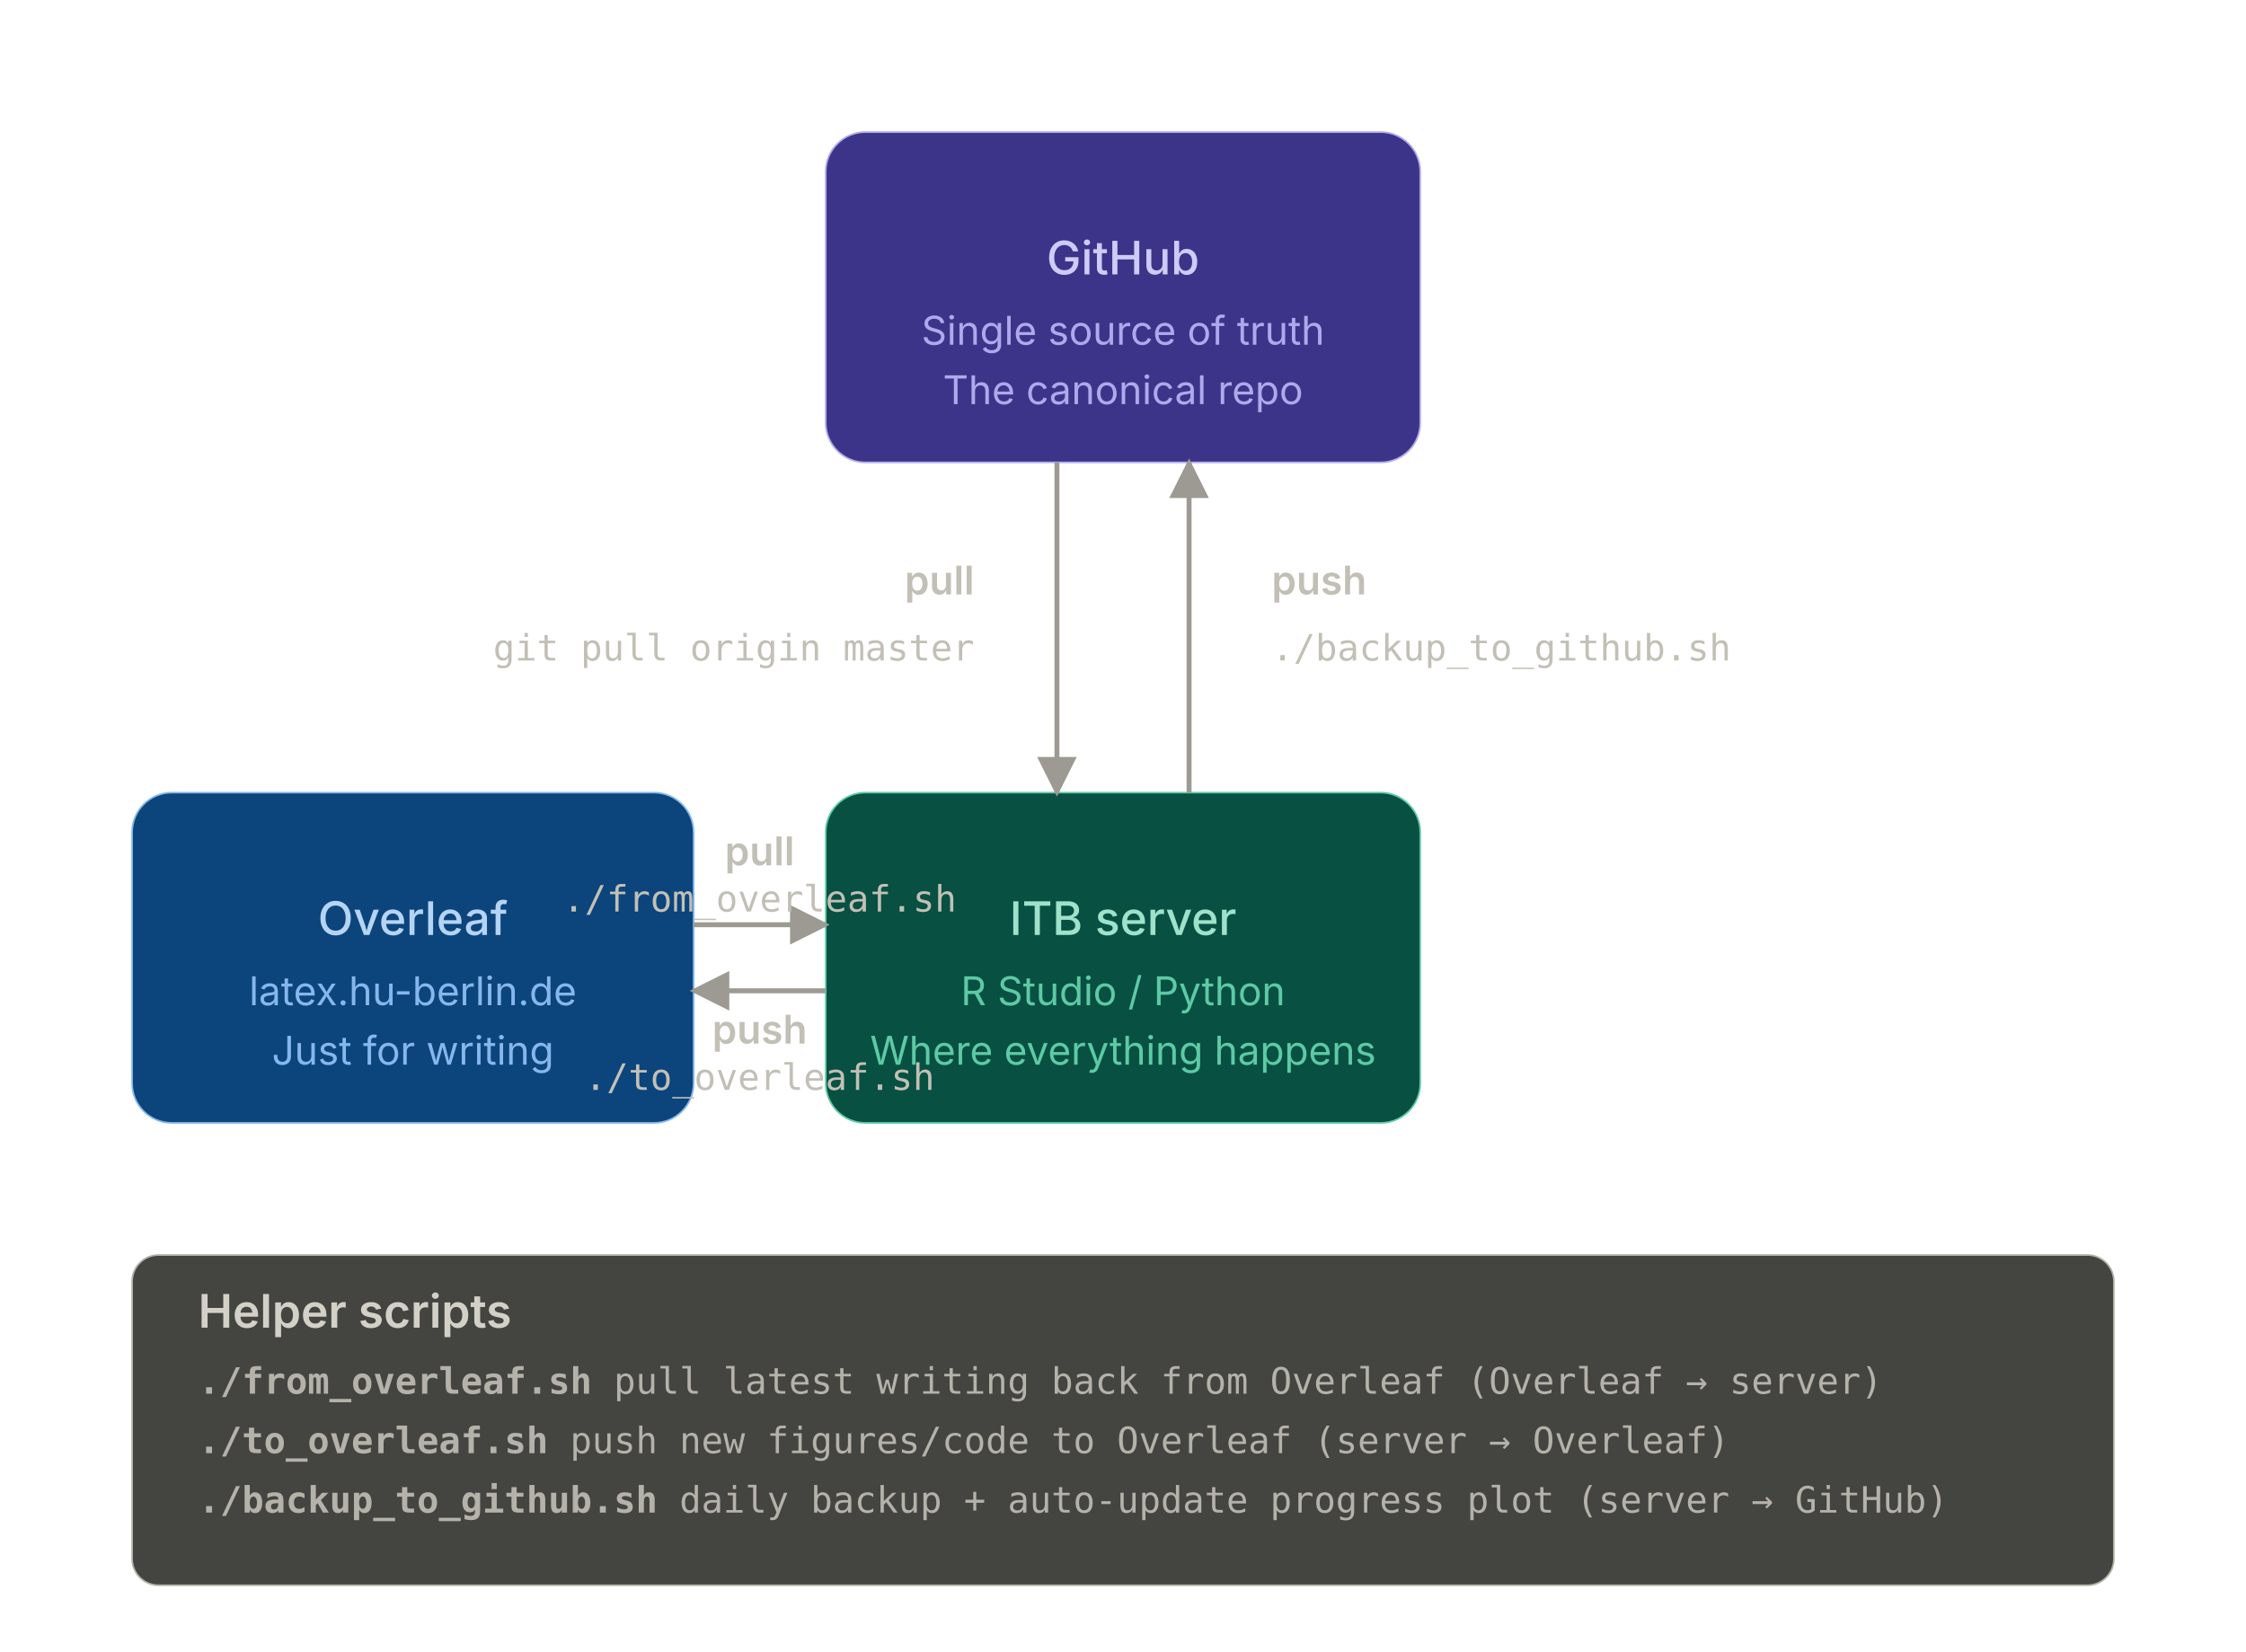
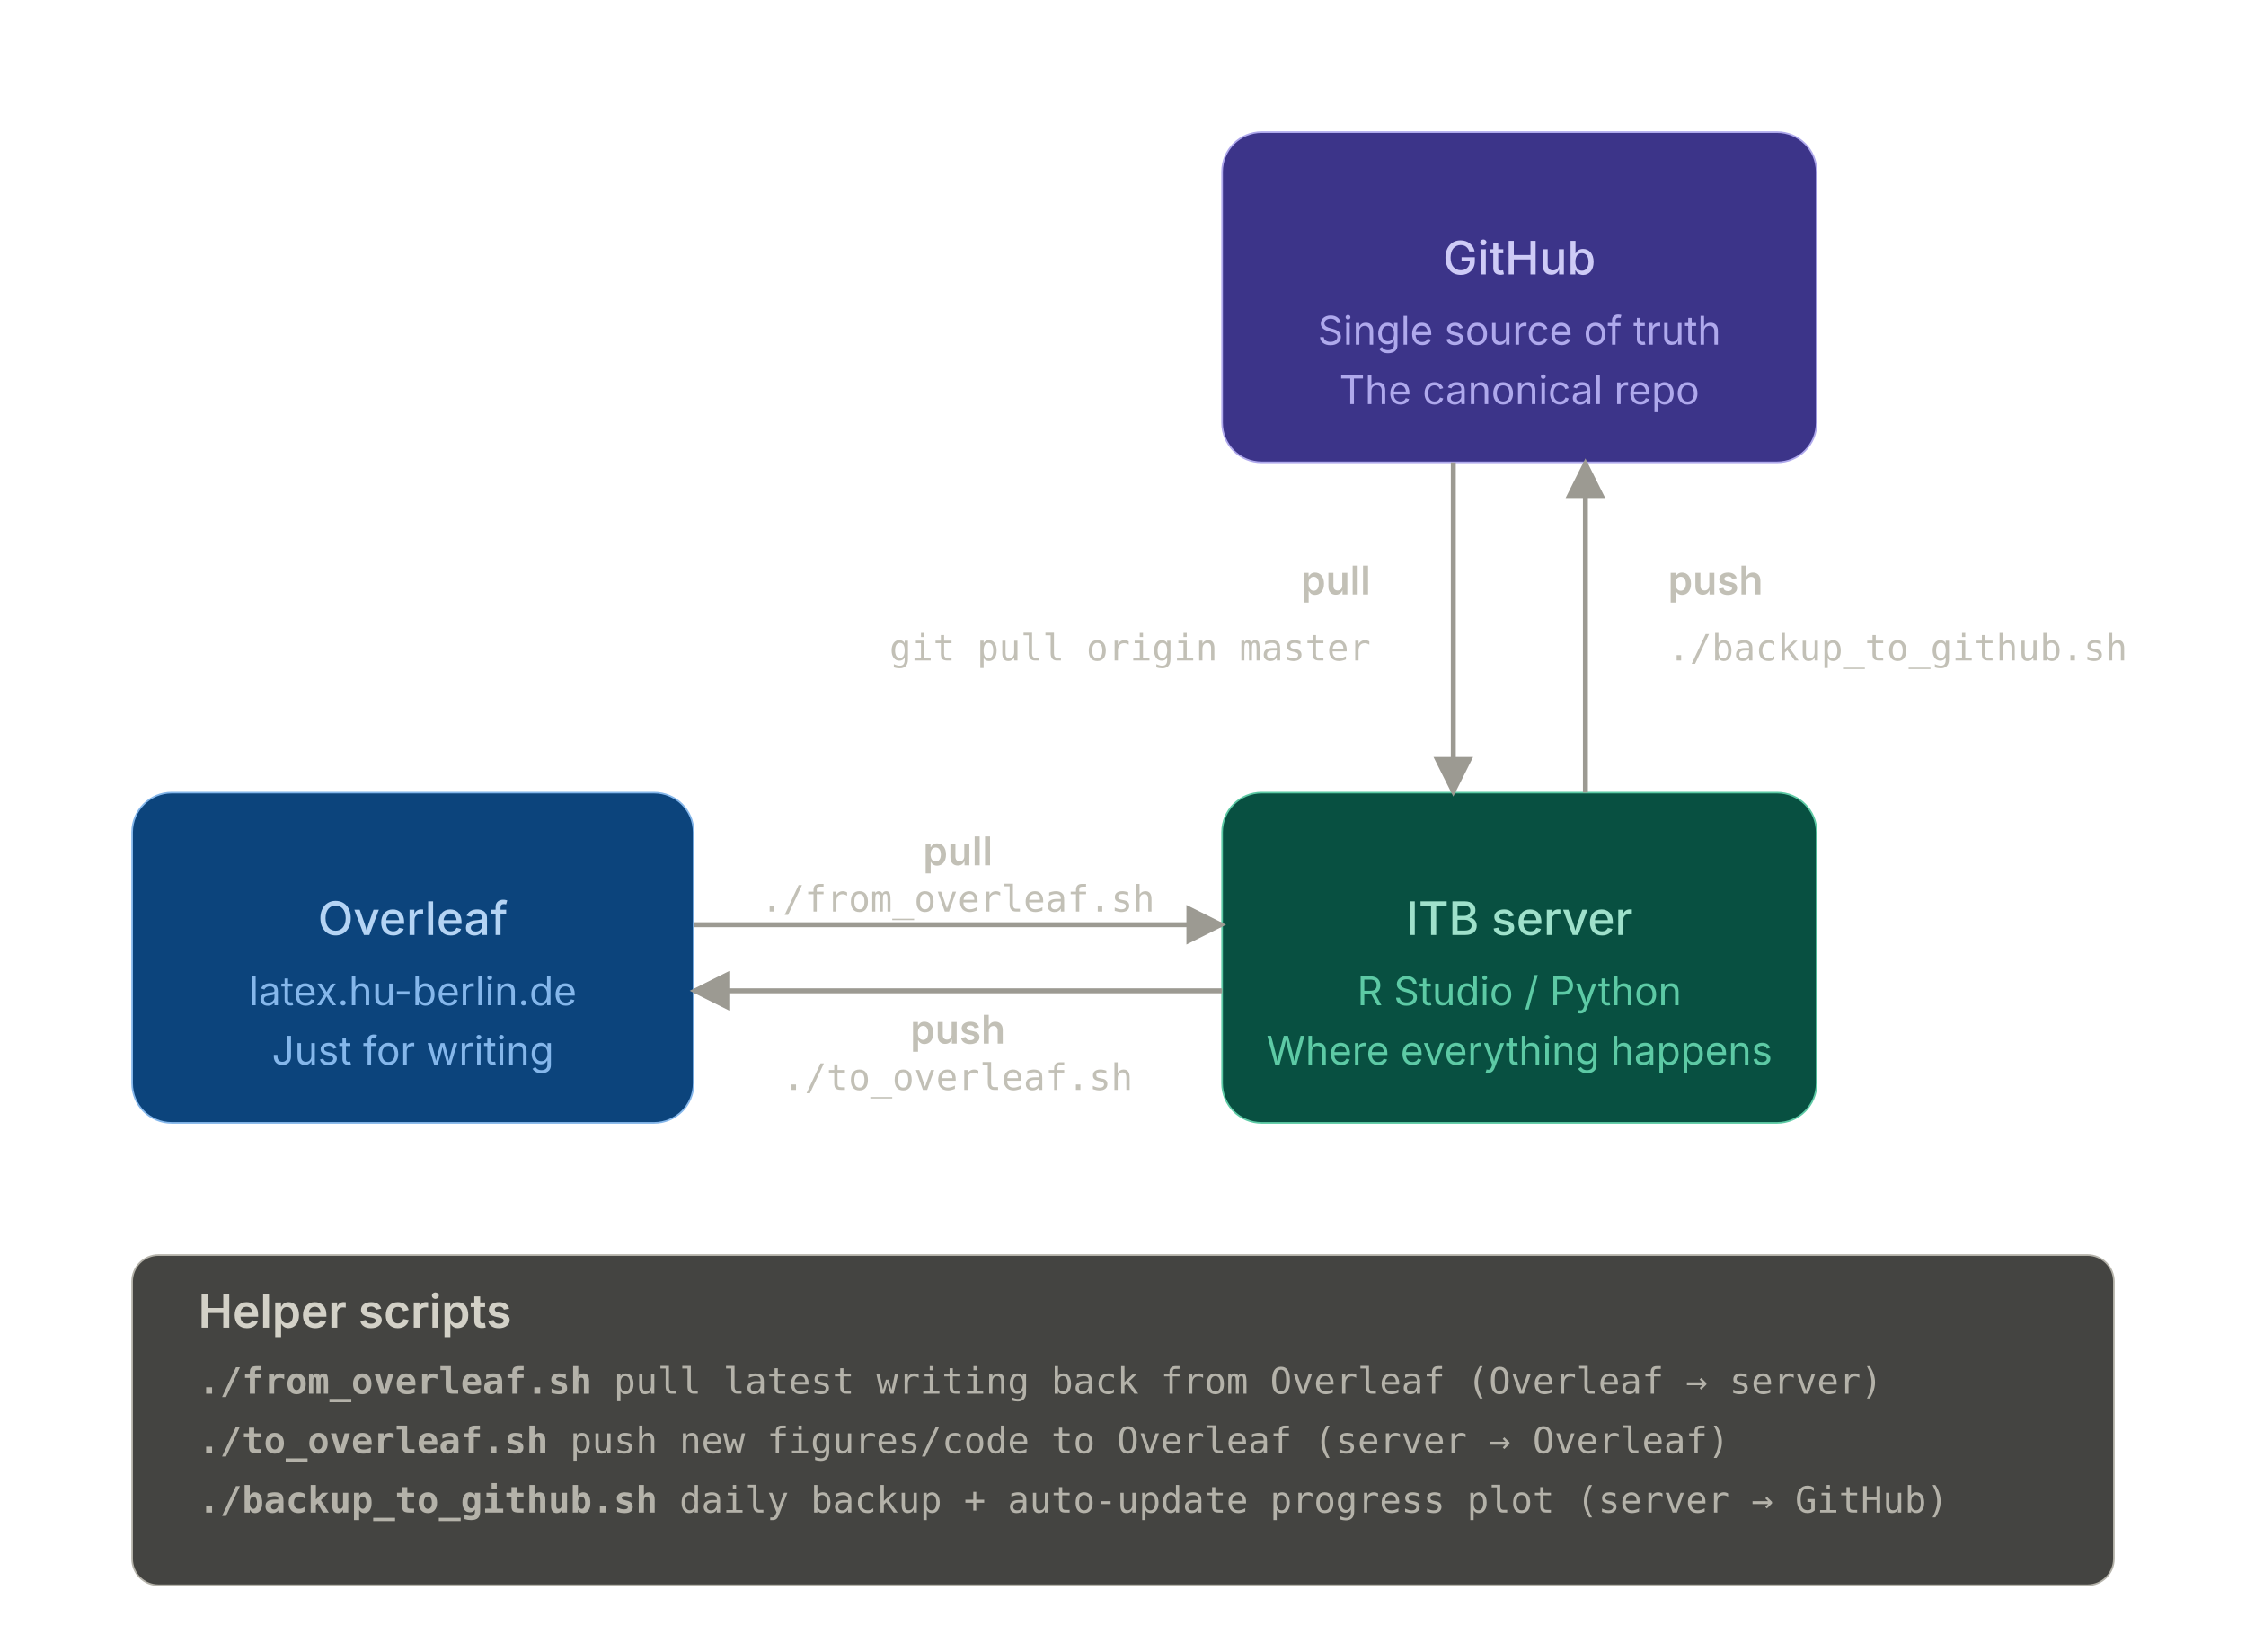
<svg xmlns="http://www.w3.org/2000/svg" width="100%" viewBox="0 0 680 500" role="img" style="">
  <defs>
    <marker id="arrow" viewBox="0 0 10 10" refX="9" refY="5" markerWidth="8" markerHeight="8" orient="auto-start-reverse">
      <path d="M0 0L10 5L0 10z" fill="rgb(156, 154, 146)" />
    </marker>
  </defs>
  <g style="fill:rgb(0, 0, 0);stroke:none;color:rgb(255, 255, 255);stroke-width:1px;stroke-linecap:butt;stroke-linejoin:miter;opacity:1;font-family:&quot;Anthropic Sans&quot;, -apple-system, &quot;system-ui&quot;, &quot;Segoe UI&quot;, sans-serif;font-size:16px;font-weight:400;text-anchor:start;dominant-baseline:auto">
-     <rect x="250" y="40" width="180" height="100" rx="12" stroke-width="0.5" style="fill:rgb(60, 52, 137);stroke:rgb(175, 169, 236);color:rgb(255, 255, 255);stroke-width:0.5px;stroke-linecap:butt;stroke-linejoin:miter;opacity:1;font-family:&quot;Anthropic Sans&quot;, -apple-system, &quot;system-ui&quot;, &quot;Segoe UI&quot;, sans-serif;font-size:16px;font-weight:400;text-anchor:start;dominant-baseline:auto" />
-     <text x="340" y="78" text-anchor="middle" dominant-baseline="central" style="fill:rgb(206, 203, 246);stroke:none;color:rgb(255, 255, 255);stroke-width:1px;stroke-linecap:butt;stroke-linejoin:miter;opacity:1;font-family:&quot;Anthropic Sans&quot;, -apple-system, &quot;system-ui&quot;, &quot;Segoe UI&quot;, sans-serif;font-size:14px;font-weight:500;text-anchor:middle;dominant-baseline:central">GitHub</text>
-     <text x="340" y="100" text-anchor="middle" dominant-baseline="central" style="fill:rgb(175, 169, 236);stroke:none;color:rgb(255, 255, 255);stroke-width:1px;stroke-linecap:butt;stroke-linejoin:miter;opacity:1;font-family:&quot;Anthropic Sans&quot;, -apple-system, &quot;system-ui&quot;, &quot;Segoe UI&quot;, sans-serif;font-size:12px;font-weight:400;text-anchor:middle;dominant-baseline:central">Single source of truth</text>
-     <text x="340" y="118" text-anchor="middle" dominant-baseline="central" style="fill:rgb(175, 169, 236);stroke:none;color:rgb(255, 255, 255);stroke-width:1px;stroke-linecap:butt;stroke-linejoin:miter;opacity:1;font-family:&quot;Anthropic Sans&quot;, -apple-system, &quot;system-ui&quot;, &quot;Segoe UI&quot;, sans-serif;font-size:12px;font-weight:400;text-anchor:middle;dominant-baseline:central">The canonical repo</text>
+     <rect x="370" y="40" width="180" height="100" rx="12" stroke-width="0.5" style="fill:rgb(60, 52, 137);stroke:rgb(175, 169, 236);color:rgb(255, 255, 255);stroke-width:0.5px;stroke-linecap:butt;stroke-linejoin:miter;opacity:1;font-family:&quot;Anthropic Sans&quot;, -apple-system, &quot;system-ui&quot;, &quot;Segoe UI&quot;, sans-serif;font-size:16px;font-weight:400;text-anchor:start;dominant-baseline:auto" />
+     <text x="460" y="78" text-anchor="middle" dominant-baseline="central" style="fill:rgb(206, 203, 246);stroke:none;color:rgb(255, 255, 255);stroke-width:1px;stroke-linecap:butt;stroke-linejoin:miter;opacity:1;font-family:&quot;Anthropic Sans&quot;, -apple-system, &quot;system-ui&quot;, &quot;Segoe UI&quot;, sans-serif;font-size:14px;font-weight:500;text-anchor:middle;dominant-baseline:central">GitHub</text>
+     <text x="460" y="100" text-anchor="middle" dominant-baseline="central" style="fill:rgb(175, 169, 236);stroke:none;color:rgb(255, 255, 255);stroke-width:1px;stroke-linecap:butt;stroke-linejoin:miter;opacity:1;font-family:&quot;Anthropic Sans&quot;, -apple-system, &quot;system-ui&quot;, &quot;Segoe UI&quot;, sans-serif;font-size:12px;font-weight:400;text-anchor:middle;dominant-baseline:central">Single source of truth</text>
+     <text x="460" y="118" text-anchor="middle" dominant-baseline="central" style="fill:rgb(175, 169, 236);stroke:none;color:rgb(255, 255, 255);stroke-width:1px;stroke-linecap:butt;stroke-linejoin:miter;opacity:1;font-family:&quot;Anthropic Sans&quot;, -apple-system, &quot;system-ui&quot;, &quot;Segoe UI&quot;, sans-serif;font-size:12px;font-weight:400;text-anchor:middle;dominant-baseline:central">The canonical repo</text>
  </g>
  <g style="fill:rgb(0, 0, 0);stroke:none;color:rgb(255, 255, 255);stroke-width:1px;stroke-linecap:butt;stroke-linejoin:miter;opacity:1;font-family:&quot;Anthropic Sans&quot;, -apple-system, &quot;system-ui&quot;, &quot;Segoe UI&quot;, sans-serif;font-size:16px;font-weight:400;text-anchor:start;dominant-baseline:auto">
-     <rect x="250" y="240" width="180" height="100" rx="12" stroke-width="0.5" style="fill:rgb(8, 80, 65);stroke:rgb(93, 202, 165);color:rgb(255, 255, 255);stroke-width:0.5px;stroke-linecap:butt;stroke-linejoin:miter;opacity:1;font-family:&quot;Anthropic Sans&quot;, -apple-system, &quot;system-ui&quot;, &quot;Segoe UI&quot;, sans-serif;font-size:16px;font-weight:400;text-anchor:start;dominant-baseline:auto" />
-     <text x="340" y="278" text-anchor="middle" dominant-baseline="central" style="fill:rgb(159, 225, 203);stroke:none;color:rgb(255, 255, 255);stroke-width:1px;stroke-linecap:butt;stroke-linejoin:miter;opacity:1;font-family:&quot;Anthropic Sans&quot;, -apple-system, &quot;system-ui&quot;, &quot;Segoe UI&quot;, sans-serif;font-size:14px;font-weight:500;text-anchor:middle;dominant-baseline:central">ITB server</text>
-     <text x="340" y="300" text-anchor="middle" dominant-baseline="central" style="fill:rgb(93, 202, 165);stroke:none;color:rgb(255, 255, 255);stroke-width:1px;stroke-linecap:butt;stroke-linejoin:miter;opacity:1;font-family:&quot;Anthropic Sans&quot;, -apple-system, &quot;system-ui&quot;, &quot;Segoe UI&quot;, sans-serif;font-size:12px;font-weight:400;text-anchor:middle;dominant-baseline:central">R Studio / Python</text>
-     <text x="340" y="318" text-anchor="middle" dominant-baseline="central" style="fill:rgb(93, 202, 165);stroke:none;color:rgb(255, 255, 255);stroke-width:1px;stroke-linecap:butt;stroke-linejoin:miter;opacity:1;font-family:&quot;Anthropic Sans&quot;, -apple-system, &quot;system-ui&quot;, &quot;Segoe UI&quot;, sans-serif;font-size:12px;font-weight:400;text-anchor:middle;dominant-baseline:central">Where everything happens</text>
+     <rect x="370" y="240" width="180" height="100" rx="12" stroke-width="0.5" style="fill:rgb(8, 80, 65);stroke:rgb(93, 202, 165);color:rgb(255, 255, 255);stroke-width:0.5px;stroke-linecap:butt;stroke-linejoin:miter;opacity:1;font-family:&quot;Anthropic Sans&quot;, -apple-system, &quot;system-ui&quot;, &quot;Segoe UI&quot;, sans-serif;font-size:16px;font-weight:400;text-anchor:start;dominant-baseline:auto" />
+     <text x="460" y="278" text-anchor="middle" dominant-baseline="central" style="fill:rgb(159, 225, 203);stroke:none;color:rgb(255, 255, 255);stroke-width:1px;stroke-linecap:butt;stroke-linejoin:miter;opacity:1;font-family:&quot;Anthropic Sans&quot;, -apple-system, &quot;system-ui&quot;, &quot;Segoe UI&quot;, sans-serif;font-size:14px;font-weight:500;text-anchor:middle;dominant-baseline:central">ITB server</text>
+     <text x="460" y="300" text-anchor="middle" dominant-baseline="central" style="fill:rgb(93, 202, 165);stroke:none;color:rgb(255, 255, 255);stroke-width:1px;stroke-linecap:butt;stroke-linejoin:miter;opacity:1;font-family:&quot;Anthropic Sans&quot;, -apple-system, &quot;system-ui&quot;, &quot;Segoe UI&quot;, sans-serif;font-size:12px;font-weight:400;text-anchor:middle;dominant-baseline:central">R Studio / Python</text>
+     <text x="460" y="318" text-anchor="middle" dominant-baseline="central" style="fill:rgb(93, 202, 165);stroke:none;color:rgb(255, 255, 255);stroke-width:1px;stroke-linecap:butt;stroke-linejoin:miter;opacity:1;font-family:&quot;Anthropic Sans&quot;, -apple-system, &quot;system-ui&quot;, &quot;Segoe UI&quot;, sans-serif;font-size:12px;font-weight:400;text-anchor:middle;dominant-baseline:central">Where everything happens</text>
  </g>
  <g style="fill:rgb(0, 0, 0);stroke:none;color:rgb(255, 255, 255);stroke-width:1px;stroke-linecap:butt;stroke-linejoin:miter;opacity:1;font-family:&quot;Anthropic Sans&quot;, -apple-system, &quot;system-ui&quot;, &quot;Segoe UI&quot;, sans-serif;font-size:16px;font-weight:400;text-anchor:start;dominant-baseline:auto">
    <rect x="40" y="240" width="170" height="100" rx="12" stroke-width="0.5" style="fill:rgb(12, 68, 124);stroke:rgb(133, 183, 235);color:rgb(255, 255, 255);stroke-width:0.5px;stroke-linecap:butt;stroke-linejoin:miter;opacity:1;font-family:&quot;Anthropic Sans&quot;, -apple-system, &quot;system-ui&quot;, &quot;Segoe UI&quot;, sans-serif;font-size:16px;font-weight:400;text-anchor:start;dominant-baseline:auto" />
    <text x="125" y="278" text-anchor="middle" dominant-baseline="central" style="fill:rgb(181, 212, 244);stroke:none;color:rgb(255, 255, 255);stroke-width:1px;stroke-linecap:butt;stroke-linejoin:miter;opacity:1;font-family:&quot;Anthropic Sans&quot;, -apple-system, &quot;system-ui&quot;, &quot;Segoe UI&quot;, sans-serif;font-size:14px;font-weight:500;text-anchor:middle;dominant-baseline:central">Overleaf</text>
    <text x="125" y="300" text-anchor="middle" dominant-baseline="central" style="fill:rgb(133, 183, 235);stroke:none;color:rgb(255, 255, 255);stroke-width:1px;stroke-linecap:butt;stroke-linejoin:miter;opacity:1;font-family:&quot;Anthropic Sans&quot;, -apple-system, &quot;system-ui&quot;, &quot;Segoe UI&quot;, sans-serif;font-size:12px;font-weight:400;text-anchor:middle;dominant-baseline:central">latex.hu-berlin.de</text>
    <text x="125" y="318" text-anchor="middle" dominant-baseline="central" style="fill:rgb(133, 183, 235);stroke:none;color:rgb(255, 255, 255);stroke-width:1px;stroke-linecap:butt;stroke-linejoin:miter;opacity:1;font-family:&quot;Anthropic Sans&quot;, -apple-system, &quot;system-ui&quot;, &quot;Segoe UI&quot;, sans-serif;font-size:12px;font-weight:400;text-anchor:middle;dominant-baseline:central">Just for writing</text>
  </g>
-   <line x1="320" y1="140" x2="320" y2="240" marker-end="url(#arrow)" style="fill:none;stroke:rgb(156, 154, 146);color:rgb(255, 255, 255);stroke-width:1.5px;stroke-linecap:butt;stroke-linejoin:miter;opacity:1;font-family:&quot;Anthropic Sans&quot;, -apple-system, &quot;system-ui&quot;, &quot;Segoe UI&quot;, sans-serif;font-size:16px;font-weight:400;text-anchor:start;dominant-baseline:auto" />
-   <text x="295" y="180" text-anchor="end" style="fill:rgb(194, 192, 182);stroke:none;font-family:&quot;Anthropic Sans&quot;, -apple-system, &quot;system-ui&quot;, &quot;Segoe UI&quot;, sans-serif;font-size:12px;font-weight:600;text-anchor:end;dominant-baseline:auto">pull</text>
-   <text x="295" y="200" text-anchor="end" style="fill:rgb(194, 192, 182);stroke:none;font-family:ui-monospace, &quot;SF Mono&quot;, Menlo, Consolas, monospace;font-size:11px;font-weight:400;text-anchor:end;dominant-baseline:auto">git pull origin master</text>
-   <line x1="360" y1="240" x2="360" y2="140" marker-end="url(#arrow)" style="fill:none;stroke:rgb(156, 154, 146);color:rgb(255, 255, 255);stroke-width:1.5px;stroke-linecap:butt;stroke-linejoin:miter;opacity:1;font-family:&quot;Anthropic Sans&quot;, -apple-system, &quot;system-ui&quot;, &quot;Segoe UI&quot;, sans-serif;font-size:16px;font-weight:400;text-anchor:start;dominant-baseline:auto" />
-   <text x="385" y="180" text-anchor="start" style="fill:rgb(194, 192, 182);stroke:none;font-family:&quot;Anthropic Sans&quot;, -apple-system, &quot;system-ui&quot;, &quot;Segoe UI&quot;, sans-serif;font-size:12px;font-weight:600;text-anchor:start;dominant-baseline:auto">push</text>
-   <text x="385" y="200" text-anchor="start" style="fill:rgb(194, 192, 182);stroke:none;font-family:ui-monospace, &quot;SF Mono&quot;, Menlo, Consolas, monospace;font-size:11px;font-weight:400;text-anchor:start;dominant-baseline:auto">./backup_to_github.sh</text>
-   <line x1="210" y1="280" x2="250" y2="280" marker-end="url(#arrow)" style="fill:none;stroke:rgb(156, 154, 146);color:rgb(255, 255, 255);stroke-width:1.5px;stroke-linecap:butt;stroke-linejoin:miter;opacity:1;font-family:&quot;Anthropic Sans&quot;, -apple-system, &quot;system-ui&quot;, &quot;Segoe UI&quot;, sans-serif;font-size:16px;font-weight:400;text-anchor:start;dominant-baseline:auto" />
-   <text x="230" y="262" text-anchor="middle" style="fill:rgb(194, 192, 182);stroke:none;font-family:&quot;Anthropic Sans&quot;, -apple-system, &quot;system-ui&quot;, &quot;Segoe UI&quot;, sans-serif;font-size:12px;font-weight:600;text-anchor:middle;dominant-baseline:auto">pull</text>
-   <text x="230" y="276" text-anchor="middle" style="fill:rgb(194, 192, 182);stroke:none;font-family:ui-monospace, &quot;SF Mono&quot;, Menlo, Consolas, monospace;font-size:11px;font-weight:400;text-anchor:middle;dominant-baseline:auto">./from_overleaf.sh</text>
-   <line x1="250" y1="300" x2="210" y2="300" marker-end="url(#arrow)" style="fill:none;stroke:rgb(156, 154, 146);color:rgb(255, 255, 255);stroke-width:1.5px;stroke-linecap:butt;stroke-linejoin:miter;opacity:1;font-family:&quot;Anthropic Sans&quot;, -apple-system, &quot;system-ui&quot;, &quot;Segoe UI&quot;, sans-serif;font-size:16px;font-weight:400;text-anchor:start;dominant-baseline:auto" />
-   <text x="230" y="316" text-anchor="middle" style="fill:rgb(194, 192, 182);stroke:none;font-family:&quot;Anthropic Sans&quot;, -apple-system, &quot;system-ui&quot;, &quot;Segoe UI&quot;, sans-serif;font-size:12px;font-weight:600;text-anchor:middle;dominant-baseline:auto">push</text>
-   <text x="230" y="330" text-anchor="middle" style="fill:rgb(194, 192, 182);stroke:none;font-family:ui-monospace, &quot;SF Mono&quot;, Menlo, Consolas, monospace;font-size:11px;font-weight:400;text-anchor:middle;dominant-baseline:auto">./to_overleaf.sh</text>
+   <line x1="440" y1="140" x2="440" y2="240" marker-end="url(#arrow)" style="fill:none;stroke:rgb(156, 154, 146);color:rgb(255, 255, 255);stroke-width:1.5px;stroke-linecap:butt;stroke-linejoin:miter;opacity:1;font-family:&quot;Anthropic Sans&quot;, -apple-system, &quot;system-ui&quot;, &quot;Segoe UI&quot;, sans-serif;font-size:16px;font-weight:400;text-anchor:start;dominant-baseline:auto" />
+   <text x="415" y="180" text-anchor="end" style="fill:rgb(194, 192, 182);stroke:none;font-family:&quot;Anthropic Sans&quot;, -apple-system, &quot;system-ui&quot;, &quot;Segoe UI&quot;, sans-serif;font-size:12px;font-weight:600;text-anchor:end;dominant-baseline:auto">pull</text>
+   <text x="415" y="200" text-anchor="end" style="fill:rgb(194, 192, 182);stroke:none;font-family:ui-monospace, &quot;SF Mono&quot;, Menlo, Consolas, monospace;font-size:11px;font-weight:400;text-anchor:end;dominant-baseline:auto">git pull origin master</text>
+   <line x1="480" y1="240" x2="480" y2="140" marker-end="url(#arrow)" style="fill:none;stroke:rgb(156, 154, 146);color:rgb(255, 255, 255);stroke-width:1.5px;stroke-linecap:butt;stroke-linejoin:miter;opacity:1;font-family:&quot;Anthropic Sans&quot;, -apple-system, &quot;system-ui&quot;, &quot;Segoe UI&quot;, sans-serif;font-size:16px;font-weight:400;text-anchor:start;dominant-baseline:auto" />
+   <text x="505" y="180" text-anchor="start" style="fill:rgb(194, 192, 182);stroke:none;font-family:&quot;Anthropic Sans&quot;, -apple-system, &quot;system-ui&quot;, &quot;Segoe UI&quot;, sans-serif;font-size:12px;font-weight:600;text-anchor:start;dominant-baseline:auto">push</text>
+   <text x="505" y="200" text-anchor="start" style="fill:rgb(194, 192, 182);stroke:none;font-family:ui-monospace, &quot;SF Mono&quot;, Menlo, Consolas, monospace;font-size:11px;font-weight:400;text-anchor:start;dominant-baseline:auto">./backup_to_github.sh</text>
+   <line x1="210" y1="280" x2="370" y2="280" marker-end="url(#arrow)" style="fill:none;stroke:rgb(156, 154, 146);color:rgb(255, 255, 255);stroke-width:1.5px;stroke-linecap:butt;stroke-linejoin:miter;opacity:1;font-family:&quot;Anthropic Sans&quot;, -apple-system, &quot;system-ui&quot;, &quot;Segoe UI&quot;, sans-serif;font-size:16px;font-weight:400;text-anchor:start;dominant-baseline:auto" />
+   <text x="290" y="262" text-anchor="middle" style="fill:rgb(194, 192, 182);stroke:none;font-family:&quot;Anthropic Sans&quot;, -apple-system, &quot;system-ui&quot;, &quot;Segoe UI&quot;, sans-serif;font-size:12px;font-weight:600;text-anchor:middle;dominant-baseline:auto">pull</text>
+   <text x="290" y="276" text-anchor="middle" style="fill:rgb(194, 192, 182);stroke:none;font-family:ui-monospace, &quot;SF Mono&quot;, Menlo, Consolas, monospace;font-size:11px;font-weight:400;text-anchor:middle;dominant-baseline:auto">./from_overleaf.sh</text>
+   <line x1="370" y1="300" x2="210" y2="300" marker-end="url(#arrow)" style="fill:none;stroke:rgb(156, 154, 146);color:rgb(255, 255, 255);stroke-width:1.5px;stroke-linecap:butt;stroke-linejoin:miter;opacity:1;font-family:&quot;Anthropic Sans&quot;, -apple-system, &quot;system-ui&quot;, &quot;Segoe UI&quot;, sans-serif;font-size:16px;font-weight:400;text-anchor:start;dominant-baseline:auto" />
+   <text x="290" y="316" text-anchor="middle" style="fill:rgb(194, 192, 182);stroke:none;font-family:&quot;Anthropic Sans&quot;, -apple-system, &quot;system-ui&quot;, &quot;Segoe UI&quot;, sans-serif;font-size:12px;font-weight:600;text-anchor:middle;dominant-baseline:auto">push</text>
+   <text x="290" y="330" text-anchor="middle" style="fill:rgb(194, 192, 182);stroke:none;font-family:ui-monospace, &quot;SF Mono&quot;, Menlo, Consolas, monospace;font-size:11px;font-weight:400;text-anchor:middle;dominant-baseline:auto">./to_overleaf.sh</text>
  <g style="fill:rgb(0, 0, 0);stroke:none;color:rgb(255, 255, 255);stroke-width:1px;stroke-linecap:butt;stroke-linejoin:miter;opacity:1;font-family:&quot;Anthropic Sans&quot;, -apple-system, &quot;system-ui&quot;, &quot;Segoe UI&quot;, sans-serif;font-size:16px;font-weight:400;text-anchor:start;dominant-baseline:auto">
    <rect x="40" y="380" width="600" height="100" rx="8" stroke-width="0.5" style="fill:rgb(68, 68, 65);stroke:rgb(180, 178, 169);stroke-width:0.5px" />
    <text x="60" y="402" style="fill:rgb(211, 209, 199);stroke:none;font-family:&quot;Anthropic Sans&quot;, -apple-system, &quot;system-ui&quot;, &quot;Segoe UI&quot;, sans-serif;font-size:14px;font-weight:600">Helper scripts</text>
    <text x="60" y="422" style="fill:rgb(180, 178, 169);stroke:none;font-family:ui-monospace, &quot;SF Mono&quot;, Menlo, Consolas, monospace;font-size:11px">
      <tspan font-weight="600">./from_overleaf.sh</tspan>      pull latest writing back from Overleaf  (Overleaf → server)</text>
    <text x="60" y="440" style="fill:rgb(180, 178, 169);stroke:none;font-family:ui-monospace, &quot;SF Mono&quot;, Menlo, Consolas, monospace;font-size:11px">
      <tspan font-weight="600">./to_overleaf.sh</tspan>          push new figures/code to Overleaf       (server → Overleaf)</text>
    <text x="60" y="458" style="fill:rgb(180, 178, 169);stroke:none;font-family:ui-monospace, &quot;SF Mono&quot;, Menlo, Consolas, monospace;font-size:11px">
      <tspan font-weight="600">./backup_to_github.sh</tspan>     daily backup + auto-update progress plot (server → GitHub)</text>
  </g>
</svg>
